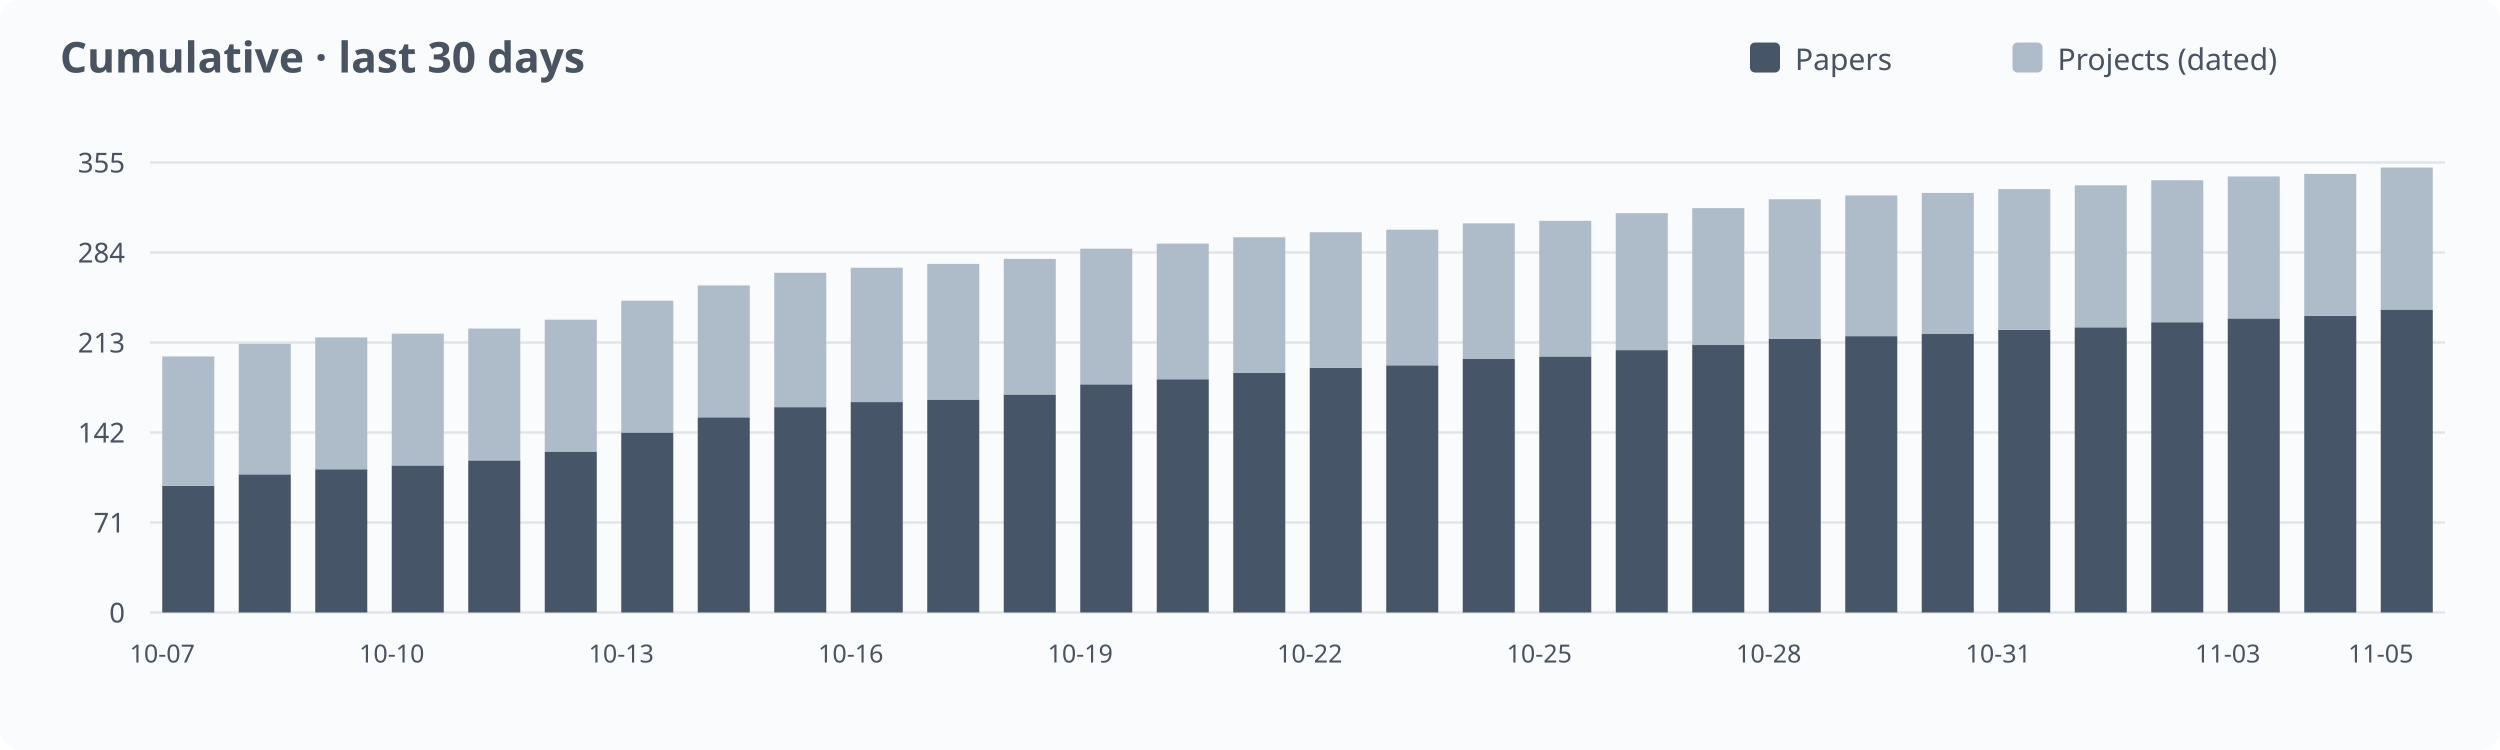
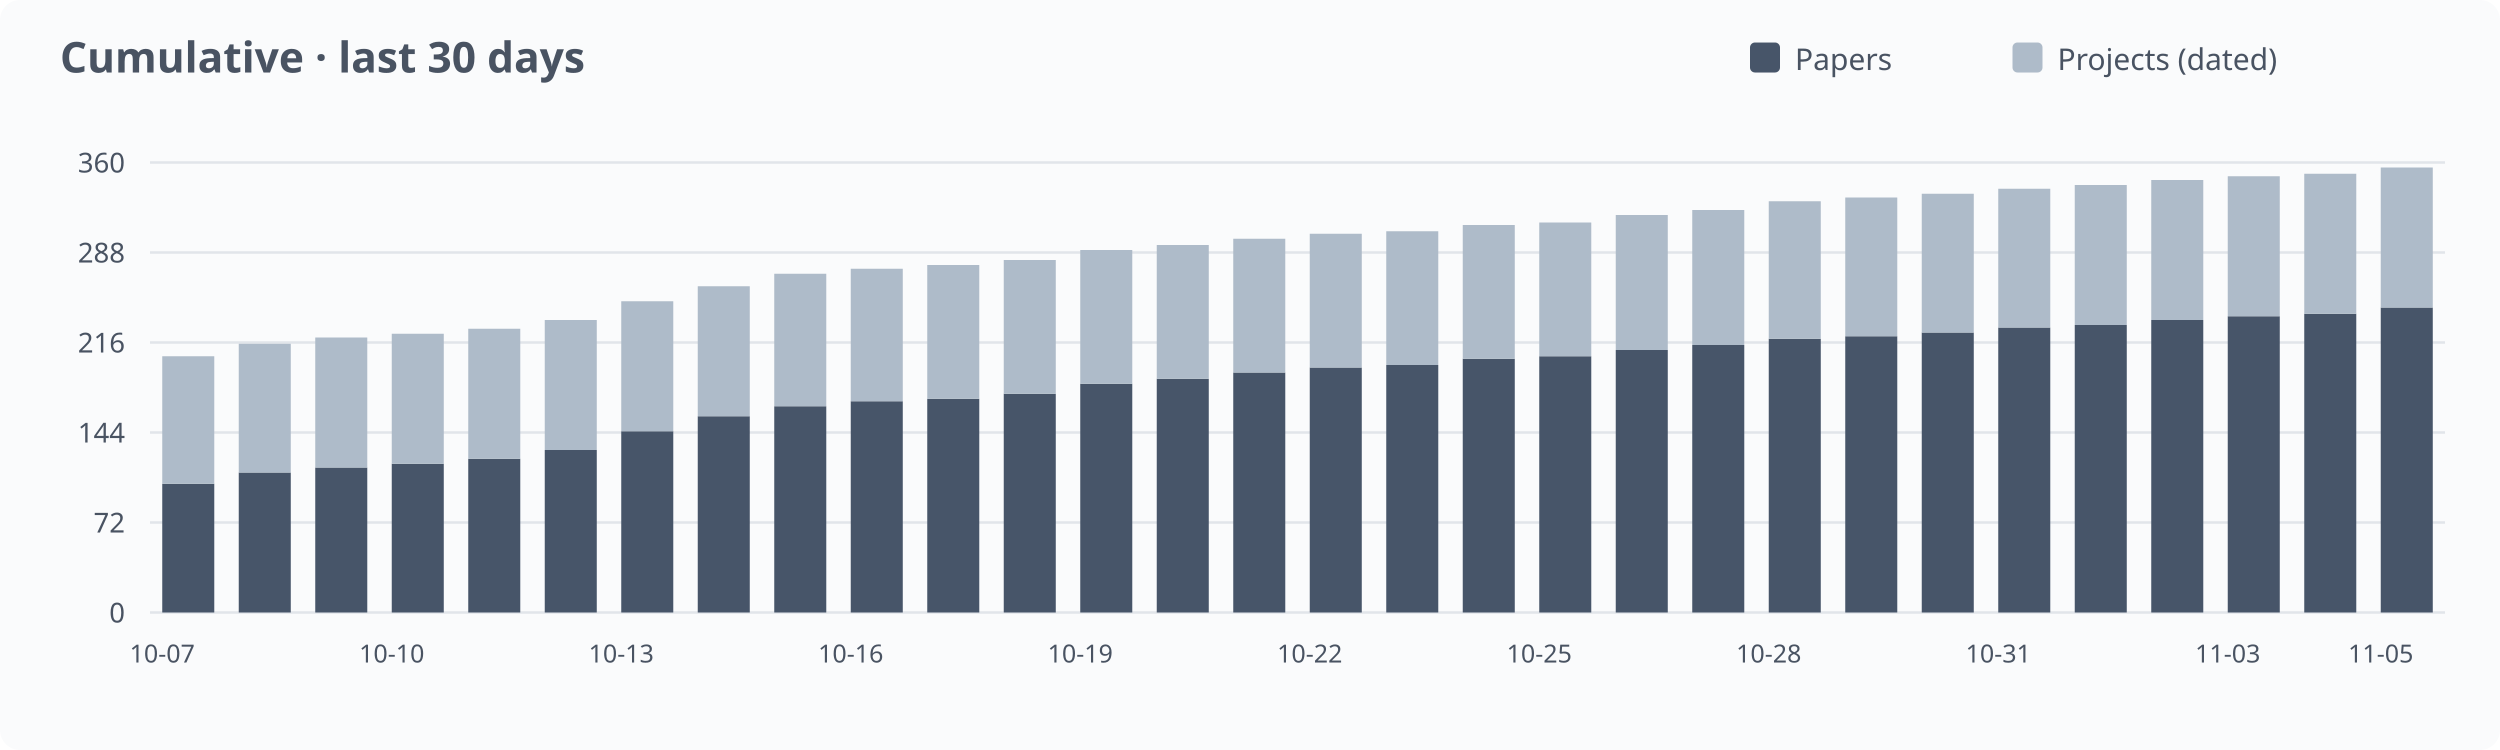
<svg xmlns="http://www.w3.org/2000/svg" width="1000" height="300" viewBox="0 0 1000 300" role="img" aria-labelledby="title desc">
  <rect width="100%" height="100%" rx="8" fill="#fafbfc" />
  <g font-family="system-ui,sans-serif" fill="#495362">
    <text x="24" y="29" font-size="17" font-weight="600">Cumulative · last 30 days</text>
    <rect x="700" y="17" width="12" height="12" rx="2" fill="#475569" />
    <text x="718" y="28" font-size="12">Papers</text>
    <rect x="805" y="17" width="12" height="12" rx="2" fill="#aebbc9" />
    <text x="823" y="28" font-size="12">Projects (dated)</text>
    <path d="M60 245.0H978" stroke="#e1e5ea" />
    <text x="50" y="249.0" text-anchor="end" font-size="11">0</text>
    <path d="M60 209.0H978" stroke="#e1e5ea" />
-     <text x="50" y="213.0" text-anchor="end" font-size="11">71</text>
+     <text x="50" y="213.0" text-anchor="end" font-size="11">72</text>
    <path d="M60 173.0H978" stroke="#e1e5ea" />
-     <text x="50" y="177.0" text-anchor="end" font-size="11">142</text>
+     <text x="50" y="177.0" text-anchor="end" font-size="11">144</text>
    <path d="M60 137.0H978" stroke="#e1e5ea" />
-     <text x="50" y="141.0" text-anchor="end" font-size="11">213</text>
+     <text x="50" y="141.0" text-anchor="end" font-size="11">216</text>
    <path d="M60 101.0H978" stroke="#e1e5ea" />
-     <text x="50" y="105.0" text-anchor="end" font-size="11">284</text>
+     <text x="50" y="105.0" text-anchor="end" font-size="11">288</text>
    <path d="M60 65.0H978" stroke="#e1e5ea" />
-     <text x="50" y="69.0" text-anchor="end" font-size="11">355</text>
-     <rect x="64.90" y="194.30" width="20.81" height="50.70" fill="#475569" />
-     <rect x="64.90" y="142.58" width="20.81" height="51.72" fill="#aebbc9" />
+     <text x="50" y="69.0" text-anchor="end" font-size="11">360</text>
+     <rect x="64.90" y="193.50" width="20.81" height="51.50" fill="#475569" />
+     <rect x="64.90" y="142.50" width="20.81" height="51.00" fill="#aebbc9" />
    <text x="64.90" y="265" text-anchor="middle" font-size="10">10-07</text>
-     <rect x="95.50" y="189.73" width="20.81" height="55.27" fill="#475569" />
-     <rect x="95.50" y="137.51" width="20.81" height="52.23" fill="#aebbc9" />
-     <rect x="126.10" y="187.70" width="20.81" height="57.30" fill="#475569" />
-     <rect x="126.10" y="134.97" width="20.81" height="52.73" fill="#aebbc9" />
-     <rect x="156.70" y="186.18" width="20.81" height="58.82" fill="#475569" />
-     <rect x="156.70" y="133.45" width="20.81" height="52.73" fill="#aebbc9" />
+     <rect x="95.50" y="189.00" width="20.81" height="56.00" fill="#475569" />
+     <rect x="95.50" y="137.50" width="20.81" height="51.50" fill="#aebbc9" />
+     <rect x="126.10" y="187.00" width="20.81" height="58.00" fill="#475569" />
+     <rect x="126.10" y="135.00" width="20.81" height="52.00" fill="#aebbc9" />
+     <rect x="156.70" y="185.50" width="20.81" height="59.50" fill="#475569" />
+     <rect x="156.70" y="133.50" width="20.81" height="52.00" fill="#aebbc9" />
    <text x="156.70" y="265" text-anchor="middle" font-size="10">10-10</text>
-     <rect x="187.30" y="184.15" width="20.81" height="60.85" fill="#475569" />
-     <rect x="187.30" y="131.42" width="20.81" height="52.73" fill="#aebbc9" />
-     <rect x="217.90" y="180.61" width="20.81" height="64.39" fill="#475569" />
-     <rect x="217.90" y="127.87" width="20.81" height="52.73" fill="#aebbc9" />
-     <rect x="248.50" y="173.00" width="20.81" height="72.00" fill="#475569" />
-     <rect x="248.50" y="120.27" width="20.81" height="52.73" fill="#aebbc9" />
+     <rect x="187.30" y="183.50" width="20.81" height="61.50" fill="#475569" />
+     <rect x="187.30" y="131.50" width="20.81" height="52.00" fill="#aebbc9" />
+     <rect x="217.90" y="180.00" width="20.81" height="65.00" fill="#475569" />
+     <rect x="217.90" y="128.00" width="20.81" height="52.00" fill="#aebbc9" />
+     <rect x="248.50" y="172.50" width="20.81" height="72.50" fill="#475569" />
+     <rect x="248.50" y="120.50" width="20.81" height="52.00" fill="#aebbc9" />
    <text x="248.50" y="265" text-anchor="middle" font-size="10">10-13</text>
-     <rect x="279.10" y="166.92" width="20.81" height="78.08" fill="#475569" />
-     <rect x="279.10" y="114.18" width="20.81" height="52.73" fill="#aebbc9" />
-     <rect x="309.70" y="162.86" width="20.81" height="82.14" fill="#475569" />
-     <rect x="309.70" y="109.11" width="20.81" height="53.75" fill="#aebbc9" />
-     <rect x="340.30" y="160.83" width="20.81" height="84.17" fill="#475569" />
-     <rect x="340.30" y="107.08" width="20.81" height="53.75" fill="#aebbc9" />
+     <rect x="279.10" y="166.50" width="20.81" height="78.50" fill="#475569" />
+     <rect x="279.10" y="114.50" width="20.81" height="52.00" fill="#aebbc9" />
+     <rect x="309.70" y="162.50" width="20.81" height="82.50" fill="#475569" />
+     <rect x="309.70" y="109.50" width="20.81" height="53.00" fill="#aebbc9" />
+     <rect x="340.30" y="160.50" width="20.81" height="84.50" fill="#475569" />
+     <rect x="340.30" y="107.50" width="20.81" height="53.00" fill="#aebbc9" />
    <text x="340.30" y="265" text-anchor="middle" font-size="10">10-16</text>
-     <rect x="370.90" y="159.82" width="20.81" height="85.18" fill="#475569" />
-     <rect x="370.90" y="105.56" width="20.81" height="54.25" fill="#aebbc9" />
-     <rect x="401.50" y="157.79" width="20.81" height="87.21" fill="#475569" />
-     <rect x="401.50" y="103.54" width="20.81" height="54.25" fill="#aebbc9" />
-     <rect x="432.10" y="153.73" width="20.81" height="91.27" fill="#475569" />
-     <rect x="432.10" y="99.48" width="20.81" height="54.25" fill="#aebbc9" />
+     <rect x="370.90" y="159.50" width="20.81" height="85.50" fill="#475569" />
+     <rect x="370.90" y="106.00" width="20.81" height="53.50" fill="#aebbc9" />
+     <rect x="401.50" y="157.50" width="20.81" height="87.50" fill="#475569" />
+     <rect x="401.50" y="104.00" width="20.81" height="53.50" fill="#aebbc9" />
+     <rect x="432.10" y="153.50" width="20.81" height="91.50" fill="#475569" />
+     <rect x="432.10" y="100.00" width="20.81" height="53.50" fill="#aebbc9" />
    <text x="432.10" y="265" text-anchor="middle" font-size="10">10-19</text>
-     <rect x="462.70" y="151.70" width="20.81" height="93.30" fill="#475569" />
-     <rect x="462.70" y="97.45" width="20.81" height="54.25" fill="#aebbc9" />
-     <rect x="493.30" y="149.17" width="20.81" height="95.83" fill="#475569" />
-     <rect x="493.30" y="94.92" width="20.81" height="54.25" fill="#aebbc9" />
-     <rect x="523.90" y="147.14" width="20.81" height="97.86" fill="#475569" />
-     <rect x="523.90" y="92.89" width="20.81" height="54.25" fill="#aebbc9" />
+     <rect x="462.70" y="151.50" width="20.81" height="93.50" fill="#475569" />
+     <rect x="462.70" y="98.00" width="20.81" height="53.50" fill="#aebbc9" />
+     <rect x="493.30" y="149.00" width="20.81" height="96.00" fill="#475569" />
+     <rect x="493.30" y="95.50" width="20.81" height="53.50" fill="#aebbc9" />
+     <rect x="523.90" y="147.00" width="20.81" height="98.00" fill="#475569" />
+     <rect x="523.90" y="93.50" width="20.81" height="53.50" fill="#aebbc9" />
    <text x="523.90" y="265" text-anchor="middle" font-size="10">10-22</text>
-     <rect x="554.50" y="146.13" width="20.81" height="98.87" fill="#475569" />
-     <rect x="554.50" y="91.87" width="20.81" height="54.25" fill="#aebbc9" />
-     <rect x="585.10" y="143.59" width="20.81" height="101.41" fill="#475569" />
-     <rect x="585.10" y="89.34" width="20.81" height="54.25" fill="#aebbc9" />
-     <rect x="615.70" y="142.58" width="20.81" height="102.42" fill="#475569" />
-     <rect x="615.70" y="88.32" width="20.81" height="54.25" fill="#aebbc9" />
+     <rect x="554.50" y="146.00" width="20.81" height="99.00" fill="#475569" />
+     <rect x="554.50" y="92.50" width="20.81" height="53.50" fill="#aebbc9" />
+     <rect x="585.10" y="143.50" width="20.81" height="101.50" fill="#475569" />
+     <rect x="585.10" y="90.00" width="20.81" height="53.50" fill="#aebbc9" />
+     <rect x="615.70" y="142.50" width="20.81" height="102.50" fill="#475569" />
+     <rect x="615.70" y="89.00" width="20.81" height="53.50" fill="#aebbc9" />
    <text x="615.70" y="265" text-anchor="middle" font-size="10">10-25</text>
-     <rect x="646.30" y="140.04" width="20.81" height="104.96" fill="#475569" />
-     <rect x="646.30" y="85.28" width="20.81" height="54.76" fill="#aebbc9" />
-     <rect x="676.90" y="138.01" width="20.81" height="106.99" fill="#475569" />
-     <rect x="676.90" y="83.25" width="20.81" height="54.76" fill="#aebbc9" />
-     <rect x="707.50" y="135.48" width="20.81" height="109.52" fill="#475569" />
-     <rect x="707.50" y="79.70" width="20.81" height="55.77" fill="#aebbc9" />
+     <rect x="646.30" y="140.00" width="20.81" height="105.00" fill="#475569" />
+     <rect x="646.30" y="86.00" width="20.81" height="54.00" fill="#aebbc9" />
+     <rect x="676.90" y="138.00" width="20.81" height="107.00" fill="#475569" />
+     <rect x="676.90" y="84.00" width="20.81" height="54.00" fill="#aebbc9" />
+     <rect x="707.50" y="135.50" width="20.81" height="109.50" fill="#475569" />
+     <rect x="707.50" y="80.50" width="20.81" height="55.00" fill="#aebbc9" />
    <text x="707.50" y="265" text-anchor="middle" font-size="10">10-28</text>
-     <rect x="738.10" y="134.46" width="20.81" height="110.54" fill="#475569" />
-     <rect x="738.10" y="78.18" width="20.81" height="56.28" fill="#aebbc9" />
-     <rect x="768.70" y="133.45" width="20.81" height="111.55" fill="#475569" />
-     <rect x="768.70" y="77.17" width="20.81" height="56.28" fill="#aebbc9" />
-     <rect x="799.30" y="131.93" width="20.81" height="113.07" fill="#475569" />
-     <rect x="799.30" y="75.65" width="20.81" height="56.28" fill="#aebbc9" />
+     <rect x="738.10" y="134.50" width="20.81" height="110.50" fill="#475569" />
+     <rect x="738.10" y="79.00" width="20.81" height="55.50" fill="#aebbc9" />
+     <rect x="768.70" y="133.00" width="20.81" height="112.00" fill="#475569" />
+     <rect x="768.70" y="77.50" width="20.81" height="55.50" fill="#aebbc9" />
+     <rect x="799.30" y="131.00" width="20.81" height="114.00" fill="#475569" />
+     <rect x="799.30" y="75.50" width="20.81" height="55.50" fill="#aebbc9" />
    <text x="799.30" y="265" text-anchor="middle" font-size="10">10-31</text>
-     <rect x="829.90" y="130.92" width="20.81" height="114.08" fill="#475569" />
-     <rect x="829.90" y="74.13" width="20.81" height="56.79" fill="#aebbc9" />
-     <rect x="860.50" y="128.89" width="20.81" height="116.11" fill="#475569" />
-     <rect x="860.50" y="72.10" width="20.81" height="56.79" fill="#aebbc9" />
-     <rect x="891.10" y="127.37" width="20.81" height="117.63" fill="#475569" />
-     <rect x="891.10" y="70.58" width="20.81" height="56.79" fill="#aebbc9" />
+     <rect x="829.90" y="130.00" width="20.81" height="115.00" fill="#475569" />
+     <rect x="829.90" y="74.00" width="20.81" height="56.00" fill="#aebbc9" />
+     <rect x="860.50" y="128.00" width="20.81" height="117.00" fill="#475569" />
+     <rect x="860.50" y="72.00" width="20.81" height="56.00" fill="#aebbc9" />
+     <rect x="891.10" y="126.50" width="20.81" height="118.50" fill="#475569" />
+     <rect x="891.10" y="70.50" width="20.81" height="56.00" fill="#aebbc9" />
    <text x="891.10" y="265" text-anchor="middle" font-size="10">11-03</text>
-     <rect x="921.70" y="126.35" width="20.81" height="118.65" fill="#475569" />
-     <rect x="921.70" y="69.56" width="20.81" height="56.79" fill="#aebbc9" />
-     <rect x="952.30" y="123.82" width="20.81" height="121.18" fill="#475569" />
-     <rect x="952.30" y="67.03" width="20.81" height="56.79" fill="#aebbc9" />
+     <rect x="921.70" y="125.50" width="20.81" height="119.50" fill="#475569" />
+     <rect x="921.70" y="69.50" width="20.81" height="56.00" fill="#aebbc9" />
+     <rect x="952.30" y="123.00" width="20.81" height="122.00" fill="#475569" />
+     <rect x="952.30" y="67.00" width="20.81" height="56.00" fill="#aebbc9" />
    <text x="952.30" y="265" text-anchor="middle" font-size="10">11-05</text>
  </g>
</svg>
